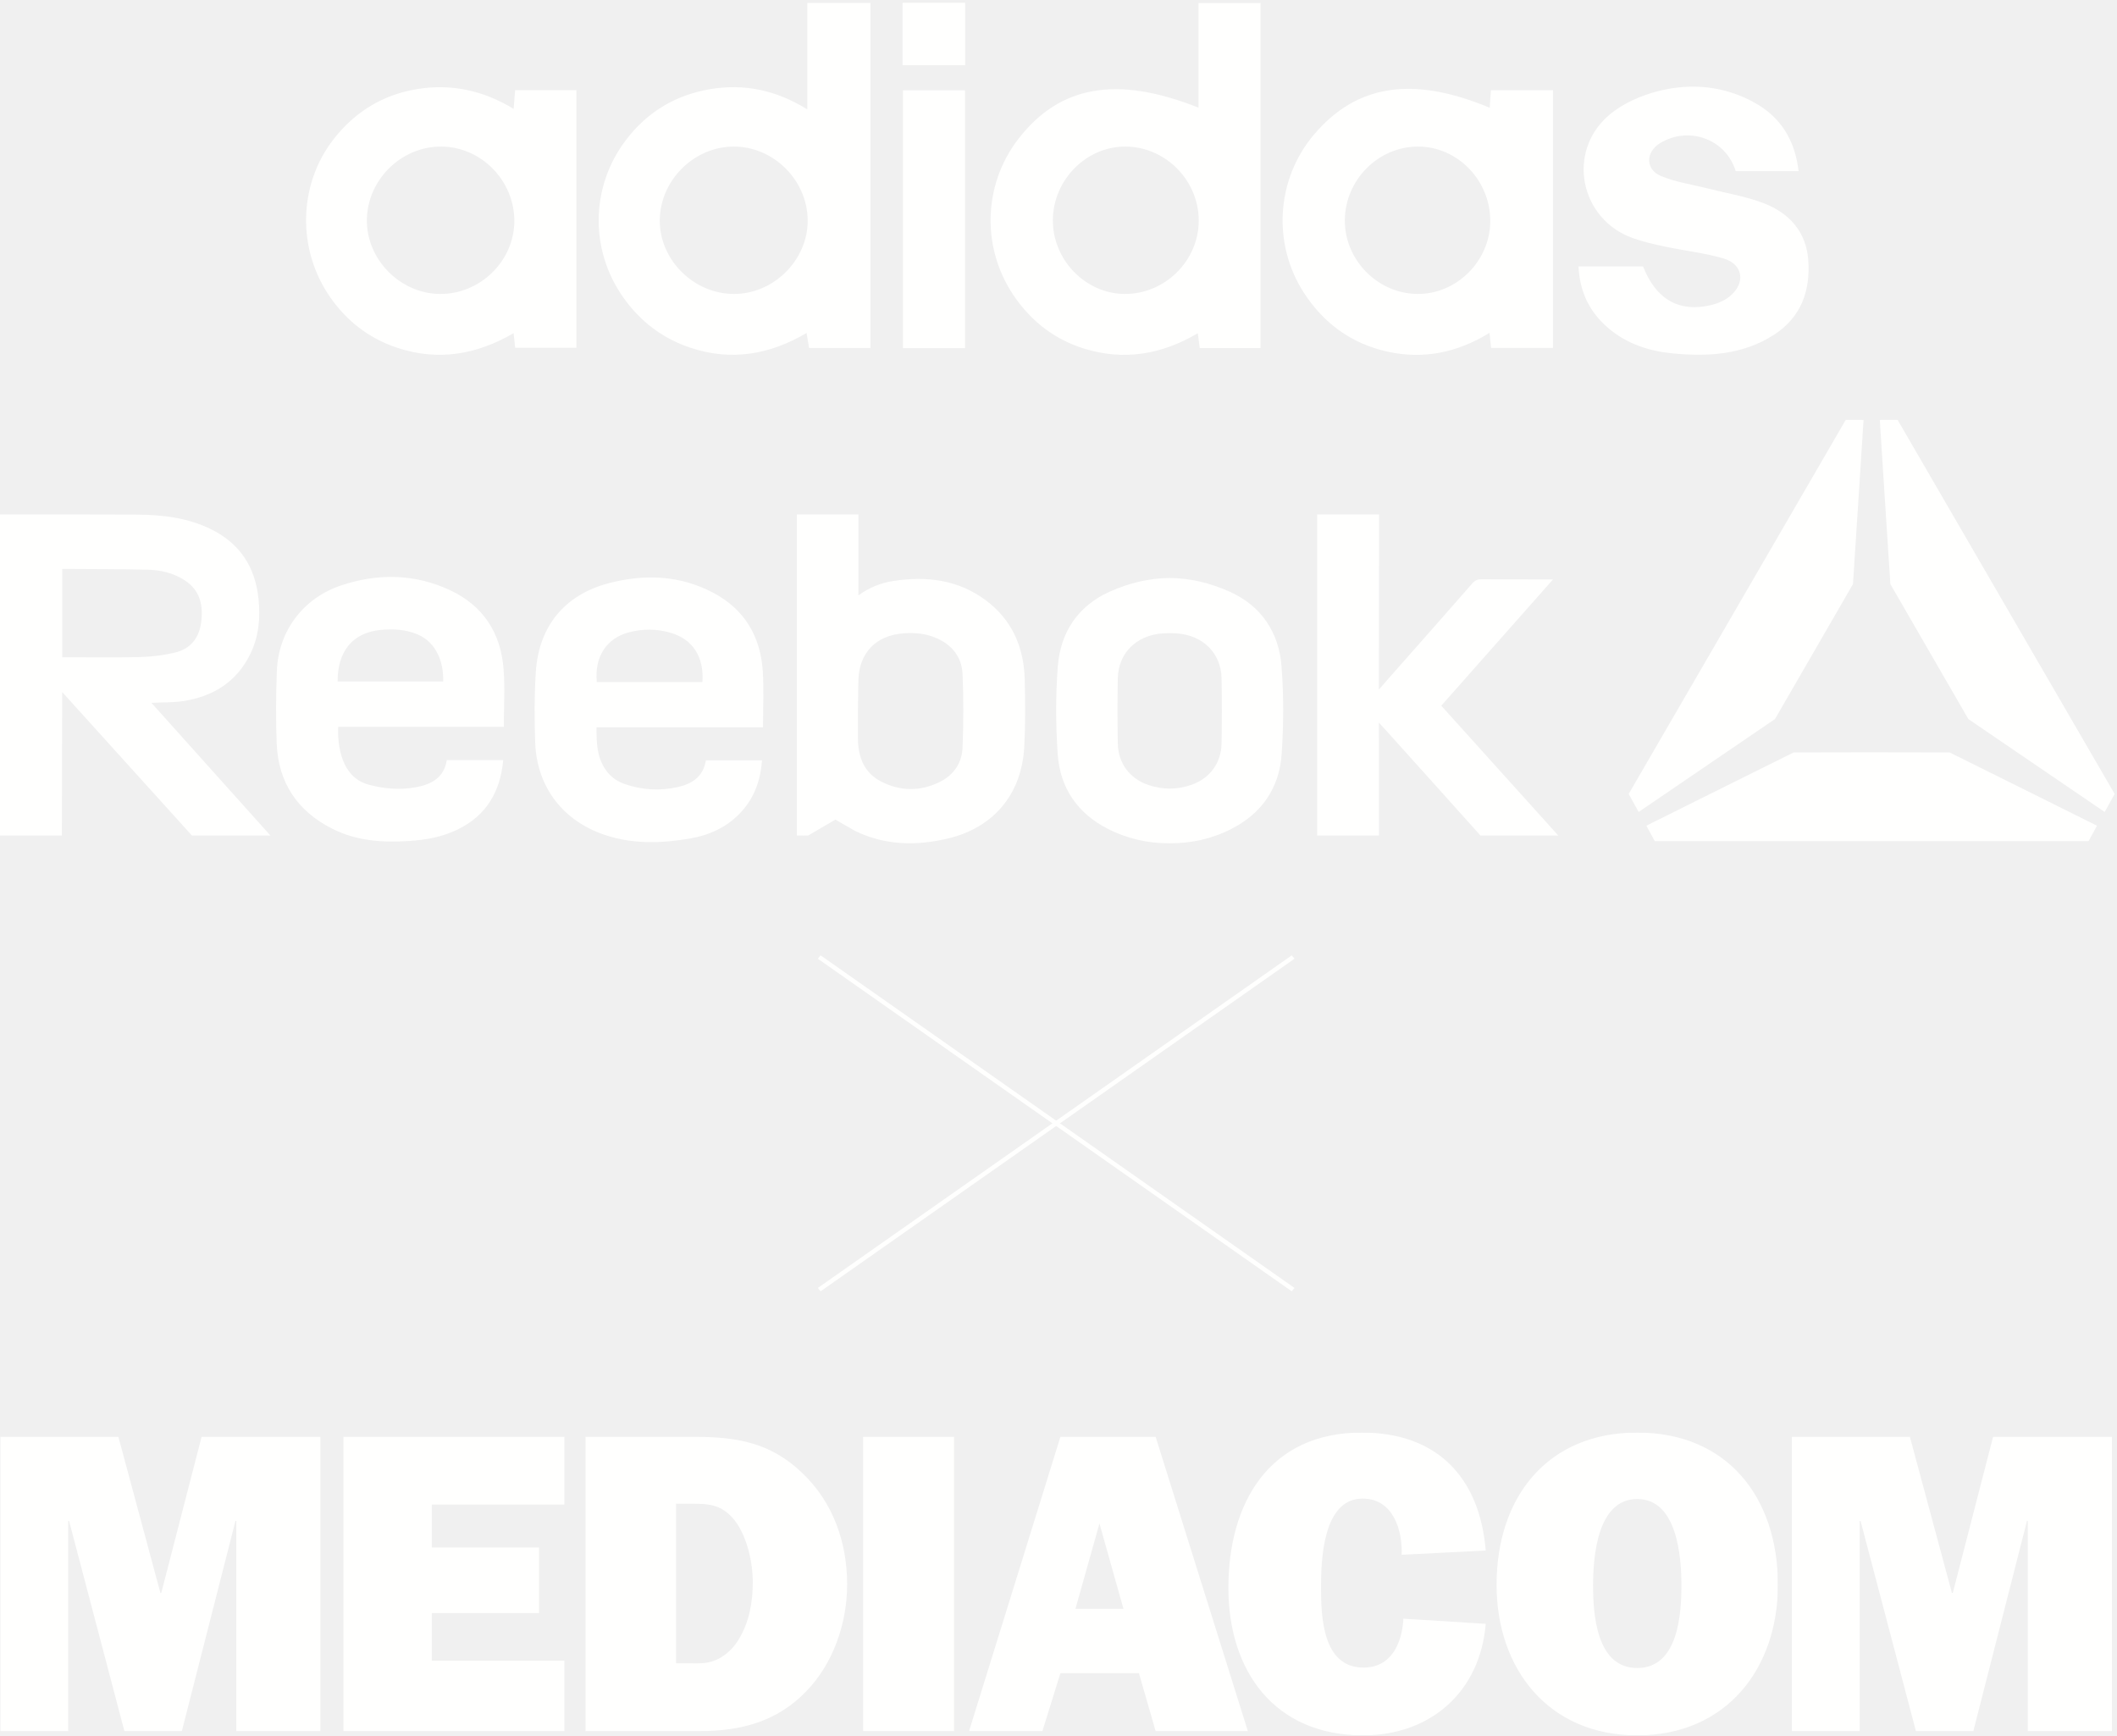
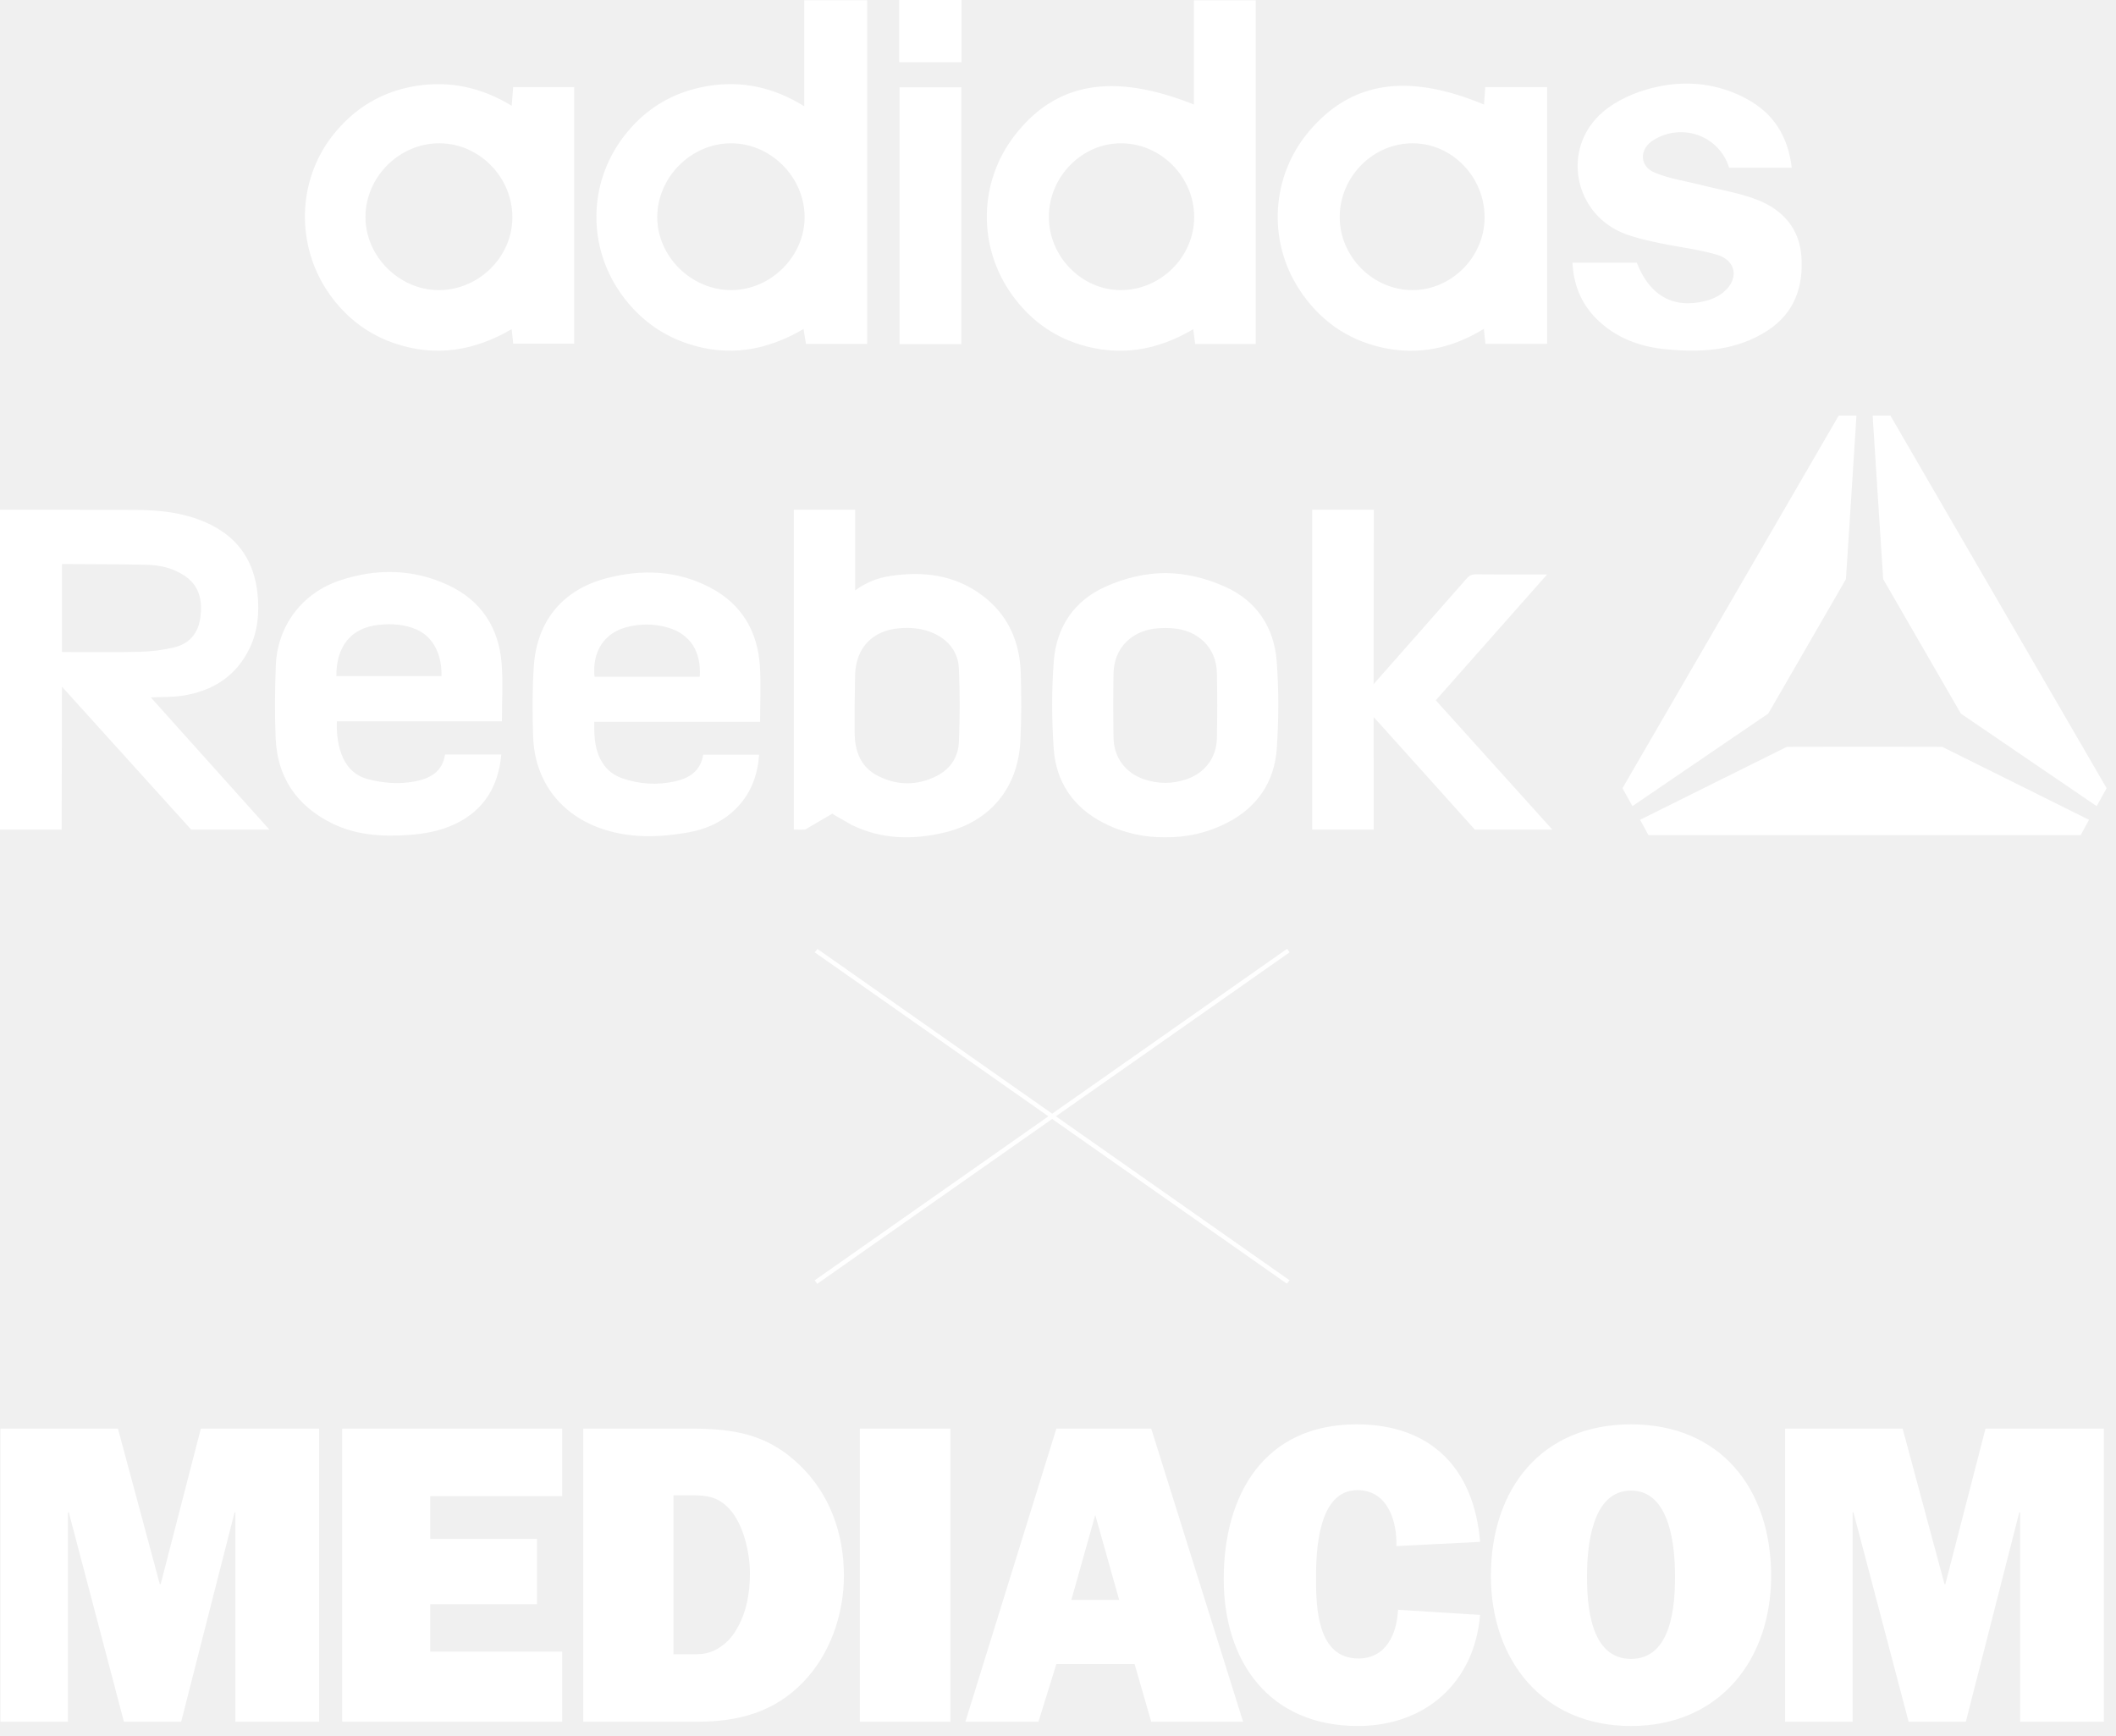
- <svg xmlns="http://www.w3.org/2000/svg" xmlns:xlink="http://www.w3.org/1999/xlink" width="660" height="541" viewBox="0 0 660 541">
-   <defs>
-     <path id="a" d="M.118.599h252.167V94.94H.118z" />
-   </defs>
-   <g fill="none" fill-rule="evenodd">
-     <path d="M228.705 45.696c-12.43.047-22.971 10.602-23.013 23.043-.04 12.34 10.624 22.897 23.136 22.902 12.452.006 23.094-10.658 22.978-23.026-.115-12.483-10.682-22.966-23.101-22.919zm22.994-11.591V.918h19.681v107.573h-19.146c-.223-1.355-.453-2.759-.768-4.68-11.524 6.783-23.526 8.818-36.198 4.602-8.71-2.897-15.673-8.21-20.955-15.691-10.482-14.847-10.212-34.447.76-48.977 6.63-8.778 15.488-14.13 26.32-15.95 10.586-1.779 20.559.272 30.306 6.31zM328.242 68.518c-.119 12.44 10.105 23.023 22.339 23.122 12.554.101 23.103-10.295 23.139-22.8.037-12.575-10.324-23.082-22.819-23.145-12.214-.061-22.54 10.34-22.659 22.823zm64.746 39.992h-18.962c-.196-1.552-.363-2.871-.586-4.629-11.283 6.673-23.076 8.644-35.493 4.784-8.757-2.723-15.785-7.997-21.152-15.432-10.909-15.111-10.582-35.399.771-50.025 12.881-16.593 30.721-19.734 56.081-9.642V.95h19.341v107.56zM442.192 45.695c-12.45-.055-22.85 10.362-22.923 22.959-.071 12.503 10.407 23.033 22.871 22.986 12.114-.045 22.334-10.293 22.466-22.527.137-12.716-10.054-23.364-22.414-23.418zm22.236-12.11c.125-1.783.247-3.496.384-5.457h19.351v80.342h-19.29c-.152-1.429-.292-2.757-.499-4.705-9.936 6.126-20.515 8.35-31.753 5.872-11.205-2.471-19.913-8.771-26.123-18.378-9.913-15.338-8.586-35.404 3.118-49.26 13.251-15.688 30.802-18.422 54.812-8.414zM160.349 68.966c.062-12.58-10.228-23.144-22.667-23.271-12.621-.129-23.311 10.468-23.307 23.106.004 12.219 10.458 22.721 22.735 22.84 12.563.122 23.179-10.236 23.239-22.675zm-.216-35.019c.175-2.185.313-3.91.467-5.845h19.093v80.32h-19.075c-.156-1.436-.3-2.764-.495-4.555-11.533 6.722-23.543 8.756-36.214 4.578-8.724-2.877-15.679-8.225-20.926-15.724-10.455-14.943-10.019-35.206 1.045-49.359 6.676-8.539 15.369-13.87 26.086-15.602 10.621-1.716 20.589.443 30.019 6.187zM541.127 53.339c-3.075-9.992-14.617-14.159-23.59-8.707-4.54 2.758-4.615 8.223.337 10.262 4.723 1.945 9.945 2.676 14.944 3.955 5.794 1.483 11.805 2.426 17.322 4.611 7.693 3.047 12.925 8.8 13.594 17.454.742 9.609-2.157 17.924-10.57 23.391-9.785 6.36-20.793 6.947-31.981 5.834-7.326-.728-14.143-3.041-19.843-7.919-5.78-4.946-8.859-11.23-9.22-19.171h20.118C516.28 93.465 523.755 97.65 534 94.97c1.918-.501 3.896-1.442 5.408-2.706 4.868-4.066 4.012-9.874-2.029-11.673-5.848-1.743-12.017-2.386-18.014-3.657-3.462-.734-6.949-1.511-10.276-2.689-16.514-5.845-20.834-26.918-7.461-38.351 4.259-3.642 10.045-6.17 15.547-7.54 10.168-2.533 20.406-1.568 29.793 3.63 8.196 4.538 12.627 11.67 13.764 21.355h-19.605M300.853 108.546h-19.346V28.164h19.346v80.382M281.39 20.31V.854h19.513V20.31H281.39M50.28 496.609h-.27l-13.102-48.675H.139v91.728h21.124v-65.519h.27l17.246 65.519h17.919l16.713-65.519h.27v65.519h26.203v-91.728H62.85l-12.57 48.675M107.083 539.662h68.857v-21.933h-41.315v-14.838h33.427V482.43h-33.427v-13.368h41.315v-21.128h-68.857v91.728M216.371 447.934h-33.83v91.731h35.701c12.701 0 24.066-2.946 33.158-12.44 8.427-8.69 12.706-21.257 12.706-33.294 0-13.102-4.415-25.672-14.041-34.765-9.896-9.49-20.459-11.232-33.694-11.232m14.038 62.976c-1.472 2.544-3.476 4.549-6.015 6.02-3.477 1.872-5.883 1.605-9.632 1.605h-4.01v-49.742h3.213c6.417 0 10.695-.267 15.109 5.216 3.877 5.082 5.615 13.1 5.615 19.256 0 6.151-1.072 12.301-4.28 17.645M269.082 539.665h28.348v-91.731h-28.348z" fill="#FFFFFE" />
-     <g transform="translate(302 446)">
-       <mask id="b" fill="#fff">
-         <use xlink:href="#a" />
-       </mask>
-       <path d="M28.594 1.934L.118 93.665h22.864l5.612-18.053h24.479l5.208 18.053H87.03L58.281 1.934H28.594zm4.688 53.617l7.485-26.605 7.486 26.605H33.282zM161.192 37.37C159.314 14.505 145.942.599 122.554.599c-28.888 0-41.588 21.927-41.588 48.402 0 26.071 14.444 45.997 41.981 45.997 21.131 0 36.507-13.639 38.245-34.763l-25.672-1.608c-.399 7.625-3.743 15.244-12.433 15.244-12.7 0-13.239-15.644-13.239-24.87 0-8.691.539-27.81 12.972-27.81 9.49 0 12.434 9.759 12.174 17.514l26.198-1.335M208.432 74.004c-12.838 0-13.771-16.982-13.771-25.806 0-8.957 1.332-26.874 13.771-26.874 12.434 0 13.772 17.917 13.772 26.874 0 8.824-.939 25.806-13.772 25.806zm0-73.405c-27.943 0-43.858 20.059-43.858 47.466 0 26.071 16.042 46.936 43.858 46.936 27.811 0 43.853-20.865 43.853-46.936 0-27.407-15.909-47.466-43.853-47.466z" fill="#FFFFFE" mask="url(#b)" />
-     </g>
-     <path fill="#FFFFFE" d="M621.368 447.934l-12.566 48.675h-.267l-13.106-48.675H558.65v91.731h21.13v-65.522h.267l17.26 65.522h17.908l16.721-65.522h.26v65.522h26.212v-91.731h-37.04M507.76 247.515l3.111 5.618 42.505-28.967 24.307-42.064c1.081-16.286 2.25-34.895 3.301-51.184l-5.56-.009-67.664 116.606M659.271 247.515l-3.11 5.618-42.505-28.967-24.309-42.064c-1.08-16.286-2.25-34.895-3.299-51.184l5.559-.009 67.664 116.606M607.837 234.579l-24.538-.042v-.002l-.573.001h-.003l-23.528.043c-14.629 7.239-31.311 15.567-45.927 22.834l2.628 4.814h135.239l2.628-4.814c-14.615-7.267-31.297-15.595-45.926-22.834M267.464 221.52c0 2.814-.008 5.629.002 8.444.02 5.832 1.749 10.87 7.252 13.686 6.01 3.074 12.229 3.123 18.294.105 4.334-2.156 6.882-5.916 7.073-10.667.306-7.654.341-15.34-.001-22.99-.231-5.159-3.152-8.936-7.962-11.094-3.363-1.509-6.901-1.829-10.52-1.553-8.471.647-13.698 6.019-13.987 14.467l-.151 9.602zm-15.506 38.952s-2.429.054-3.526 0V160.366h19.195c0 8.252-.011 16.847-.011 25.258 3.415-2.507 7.024-3.912 10.914-4.507 10.34-1.582 20.178-.406 28.802 6.019 8.184 6.098 11.871 14.61 12.133 24.611.184 7.054.233 14.136-.149 21.178-.793 14.604-9.51 25.093-23.757 28.471-9.865 2.339-19.703 2.195-29.062-2.402-1.674-.936-3.499-1.997-5.189-2.979-.137-.079-.821-.529-.821-.529l-8.529 4.986zM461.551 260.472c-9.382-10.484-19.822-22.076-29.231-32.537-.694-.772-1.402-1.532-2.434-2.658 0 11.893.024 23.572.024 35.195h-19.263V160.366h19.3c0 17.765-.077 36.336-.077 54.605 2.259-2.566 4.172-4.742 6.088-6.915 7.7-8.731 15.416-17.449 23.083-26.209.803-.917 1.61-1.271 2.826-1.259 6.786.067 13.573.045 20.361.052.485.001.969 0 1.939 0-11.75 13.279-23.232 26.254-34.832 39.364 12.096 13.421 24.157 26.801 36.475 40.468h-24.259M218.993 212.63c.528-7.866-2.998-13.332-9.927-15.366-4.378-1.285-8.833-1.279-13.227-.071-6.517 1.791-10.564 7.306-9.784 15.437h32.938zm18.882 14.115h-51.912c-.004 4.941.127 9.048 2.676 12.967 1.459 2.243 3.524 3.801 6.04 4.681 5.438 1.901 10.997 2.233 16.615.978 4.519-1.01 7.956-3.268 8.767-8.326h17.507c-.453 6.185-2.383 11.626-6.547 16.139-4.325 4.687-9.843 7.197-16.021 8.245-8.836 1.498-17.666 1.774-26.322-1.101-13.193-4.382-21.341-14.989-21.828-28.875-.256-7.324-.277-14.691.2-21.999.928-14.223 8.996-24.042 22.754-27.644 11.154-2.919 22.241-2.501 32.639 3.025 9.715 5.163 14.665 13.626 15.367 24.453.369 5.704.065 11.452.065 17.457zM105.264 212.446h32.897c.208-6.111-2.213-12.205-7.89-14.63-3.742-1.599-7.658-1.834-11.674-1.43-8.889.896-13.391 6.926-13.333 16.06zm51.809 14.142h-51.647c-.22 5.58.837 15.687 9.491 18.027 4.894 1.324 9.778 1.721 14.722.816 4.845-.885 8.812-2.976 9.642-8.461h17.599c-.898 9.936-5.32 17.361-14.362 21.707-4.688 2.254-9.718 3.151-14.873 3.494-8.303.552-16.45.027-24.036-3.804-10.871-5.491-16.842-14.359-17.346-26.539-.313-7.545-.231-15.123.053-22.673.468-12.443 8.225-22.727 20.104-26.673 11.419-3.792 22.855-3.632 33.845 1.487 10.323 4.809 15.857 13.314 16.727 24.573.457 5.91.081 11.885.081 18.046z" />
-     <g fill="#FFFFFE">
-       <path d="M380.831 231.83c-.112 6.096-3.715 10.887-9.454 12.863-2.211.762-4.455 1.142-6.717 1.162-2.261-.02-4.505-.4-6.716-1.162-5.739-1.976-9.342-6.767-9.454-12.863-.126-6.786-.138-13.577-.001-20.362.16-7.923 5.858-13.485 14.105-14.019.69-.045 1.379-.066 2.066-.069.687.003 1.377.024 2.067.069 8.246.534 13.945 6.096 14.105 14.019.137 6.785.125 13.576-.001 20.362zm18.696-24.164c-.825-10.551-6.317-18.779-16.094-23.177-6.223-2.8-12.508-4.247-18.773-4.301-6.264.054-12.549 1.501-18.773 4.301-9.776 4.398-15.268 12.626-16.094 23.177-.712 9.093-.659 18.317-.043 27.422.713 10.514 6.161 18.487 15.662 23.322 6.218 3.164 12.681 4.523 19.248 4.474 6.568.049 13.031-1.31 19.249-4.474 9.501-4.835 14.949-12.808 15.661-23.322.617-9.105.669-18.329-.043-27.422zM20.493 204.903l-1.105-.016v-27.519c.468-.005.834-.002 1.207 0 8.498.06 16.998.033 25.493.238 3.99.096 7.862 1.005 11.327 3.191 4.984 3.146 6.008 7.879 5.291 13.267-.647 4.866-3.343 8.221-8.106 9.36-3.504.837-7.161 1.308-10.764 1.404-7.776.21-15.562.075-23.343.075zm63.813 55.569c-12.335-13.768-25.03-27.89-37.106-41.37 3.451-.164 6.667-.047 9.794-.517 9.393-1.412 16.763-5.961 21.041-14.7 2.667-5.447 3.175-11.289 2.551-17.272-1.024-9.801-5.724-17.106-14.615-21.535-7.386-3.679-15.35-4.612-23.46-4.647-13.573-.058-27.146-.046-40.719-.058-.537 0-1.075-.015-1.792 0v100.099h19.291c0-14.637.097-30.213.097-44.728l40.441 44.728h24.477z" />
-     </g>
-     <path fill="#FFFFFE" d="M254.97 298.882l.864-1.048 147.743 103.682-.864 1.048L254.97 298.882" />
-     <path fill="#FFFFFE" d="M254.97 401.516l147.743-103.682.864 1.048-147.743 103.682-.864-1.048" />
+ <svg xmlns="http://www.w3.org/2000/svg" width="167" height="137" viewBox="0 0 167 137">
+   <g fill="#FFF" fill-rule="evenodd">
+     <path d="M57.676 11.309c-3.135.012-5.793 2.674-5.804 5.811-.01 3.112 2.68 5.774 5.835 5.776 3.14.001 5.824-2.688 5.795-5.807-.029-3.148-2.694-5.792-5.826-5.78m5.799-2.923V.017h4.963v27.128h-4.828c-.056-.342-.115-.696-.194-1.18-2.906 1.71-5.933 2.224-9.129 1.16-2.196-.73-3.952-2.07-5.284-3.957-2.644-3.744-2.576-8.687.191-12.351 1.672-2.214 3.906-3.563 6.638-4.023 2.67-.448 5.185.069 7.643 1.592M82.778 17.064c-.03 3.137 2.548 5.806 5.634 5.831 3.166.025 5.826-2.596 5.835-5.75.009-3.171-2.604-5.821-5.755-5.837-3.08-.015-5.684 2.608-5.714 5.756zm16.328 10.085h-4.782c-.049-.391-.091-.724-.148-1.167-2.845 1.683-5.819 2.18-8.951 1.207-2.208-.687-3.98-2.017-5.334-3.892-2.751-3.811-2.668-8.927.195-12.616 3.248-4.185 7.747-4.977 14.143-2.432V.024h4.877v27.125zM111.515 11.308c-3.14-.014-5.762 2.613-5.781 5.79-.018 3.153 2.625 5.809 5.768 5.797 3.055-.012 5.632-2.596 5.666-5.681.034-3.207-2.536-5.892-5.653-5.906m5.608-3.054c.031-.45.062-.882.096-1.376h4.881v20.261h-4.865c-.038-.36-.074-.695-.126-1.186-2.506 1.544-5.174 2.105-8.008 1.48-2.825-.623-5.021-2.212-6.588-4.635-2.5-3.867-2.165-8.928.787-12.422 3.341-3.956 7.768-4.646 13.823-2.122M40.438 17.177c.016-3.172-2.579-5.837-5.716-5.869-3.183-.032-5.879 2.64-5.878 5.827.001 3.082 2.637 5.73 5.733 5.761 3.169.03 5.846-2.582 5.861-5.719m-.054-8.831c.044-.551.078-.986.117-1.474h4.815v20.255h-4.81c-.039-.362-.076-.697-.125-1.148-2.908 1.695-5.937 2.208-9.133 1.154-2.2-.725-3.954-2.074-5.277-3.965-2.637-3.769-2.527-8.879.264-12.448 1.683-2.153 3.875-3.498 6.578-3.934 2.679-.433 5.192.111 7.571 1.56M136.465 13.236c-.775-2.52-3.686-3.571-5.949-2.196-1.145.696-1.164 2.074.085 2.588 1.191.491 2.508.675 3.769.998 1.461.374 2.977.611 4.368 1.162 1.94.769 3.259 2.22 3.428 4.402.187 2.423-.544 4.52-2.665 5.899-2.468 1.604-5.244 1.752-8.066 1.471-1.847-.183-3.566-.767-5.004-1.997-1.457-1.247-2.234-2.832-2.325-4.835h5.074c1.019 2.627 2.904 3.683 5.488 3.007.483-.126.982-.364 1.364-.682 1.227-1.026 1.011-2.491-.512-2.944-1.475-.44-3.031-.602-4.543-.923-.873-.185-1.753-.381-2.592-.678-4.164-1.474-5.254-6.788-1.881-9.671 1.074-.919 2.533-1.556 3.921-1.902 2.564-.639 5.146-.395 7.513.916 2.067 1.144 3.184 2.943 3.471 5.385h-4.944zM70.993 27.159h4.879V6.888h-4.879zM70.963 4.906h4.921V0h-4.921zM12.68 125.023h-.068l-3.304-12.275H.035v23.132h5.327v-16.523h.068l4.35 16.523h4.519l4.214-16.523h.068v16.523h6.609v-23.132h-9.34zM27.005 135.881h17.365v-5.531h-10.419v-3.742h8.43v-5.16h-8.43v-3.371h10.419v-5.329h-17.365zM54.566 112.748h-8.531v23.133h9.003c3.203 0 6.069-.742 8.362-3.137 2.125-2.191 3.204-5.361 3.204-8.396 0-3.304-1.113-6.474-3.541-8.767-2.495-2.394-5.159-2.833-8.497-2.833m3.54 15.882c-.371.641-.876 1.147-1.517 1.518-.877.472-1.483.405-2.429.405h-1.011v-12.545h.81c1.619 0 2.697-.067 3.811 1.316.977 1.281 1.416 3.304 1.416 4.856 0 1.551-.271 3.102-1.08 4.45M67.859 135.881h7.149v-23.133h-7.149zM83.371 112.748l-7.181 23.133h5.766l1.415-4.552h6.173l1.314 4.552h7.25l-7.25-23.133h-7.487zm1.182 13.522l1.888-6.71 1.888 6.71h-3.776zM116.811 121.684c-.474-5.766-3.846-9.273-9.744-9.273-7.285 0-10.488 5.53-10.488 12.206 0 6.575 3.643 11.6 10.587 11.6 5.329 0 9.207-3.439 9.645-8.767l-6.474-.405c-.101 1.923-.944 3.844-3.136 3.844-3.202 0-3.338-3.945-3.338-6.272 0-2.192.136-7.013 3.271-7.013 2.393 0 3.136 2.461 3.07 4.417l6.607-.337zM128.724 130.923c-3.238 0-3.473-4.283-3.473-6.508 0-2.259.336-6.777 3.473-6.777 3.136 0 3.473 4.518 3.473 6.777 0 2.225-.237 6.508-3.473 6.508m0-18.512c-7.047 0-11.06 5.059-11.06 11.97 0 6.575 4.045 11.837 11.06 11.837 7.014 0 11.059-5.262 11.059-11.837 0-6.911-4.012-11.97-11.059-11.97M156.701 112.748l-3.169 12.275h-.067l-3.305-12.275h-9.276v23.133h5.329v-16.523h.067l4.353 16.523h4.516l4.217-16.523h.066v16.523h6.61v-23.133zM128.051 62.205l.785 1.417 10.719-7.305 6.13-10.608c.272-4.107.567-8.8.832-12.908l-1.402-.002-17.064 29.406zM166.26 62.205l-.784 1.417-10.719-7.305-6.131-10.608c-.272-4.107-.567-8.8-.832-12.908l1.402-.002 17.064 29.406zM153.289 58.943l-6.188-.011h-.145l-5.934.011c-3.689 1.826-7.896 3.926-11.582 5.758l.663 1.214h34.105l.663-1.214c-3.686-1.832-7.893-3.932-11.582-5.758M67.451 55.649c0 .71-.002 1.42 0 2.129.006 1.471.442 2.742 1.829 3.452 1.516.775 3.084.787 4.614.026 1.093-.543 1.735-1.492 1.784-2.69.077-1.93.086-3.868-.001-5.797-.058-1.302-.795-2.254-2.008-2.798-.848-.381-1.74-.462-2.653-.392-2.136.163-3.454 1.518-3.527 3.648l-.038 2.422zm-3.91 9.823s-.613.014-.89 0v-25.245h4.841c0 2.081-.003 4.248-.003 6.37.862-.633 1.772-.987 2.753-1.137 2.607-.399 5.088-.103 7.263 1.518 2.064 1.538 2.994 3.684 3.06 6.206.046 1.779.059 3.565-.038 5.341-.2 3.683-2.398 6.328-5.991 7.18-2.488.59-4.969.554-7.329-.606-.422-.236-.882-.503-1.308-.751-.035-.02-.208-.133-.208-.133l-2.15 1.257zM116.397 65.472c-2.366-2.644-4.999-5.567-7.372-8.205-.175-.195-.353-.387-.613-.671 0 3 .006 5.945.006 8.876h-4.858v-25.245h4.867c0 4.48-.02 9.163-.02 13.77.57-.647 1.053-1.196 1.536-1.744 1.942-2.201 3.887-4.4 5.821-6.609.203-.231.406-.321.713-.318 1.711.017 3.423.012 5.134.013.123.001.245 0 .489 0l-8.784 9.928c3.051 3.384 6.092 6.758 9.199 10.205h-6.118zM55.227 53.407c.133-1.984-.756-3.362-2.503-3.875-1.105-.324-2.228-.323-3.336-.018-1.644.452-2.664 1.842-2.468 3.893h8.307zm4.762 3.56h-13.092c-.001 1.246.032 2.281.675 3.27.368.565.889.958 1.523 1.18 1.372.48 2.774.563 4.19.247 1.14-.255 2.007-.824 2.211-2.1h4.415c-.114 1.56-.601 2.932-1.651 4.07-1.09 1.182-2.482 1.815-4.04 2.08-2.228.377-4.455.447-6.638-.278-3.327-1.105-5.382-3.78-5.505-7.282-.064-1.847-.07-3.705.051-5.548.234-3.587 2.268-6.063 5.738-6.971 2.813-.737 5.609-.631 8.231.762 2.45 1.302 3.698 3.437 3.875 6.167.093 1.439.017 2.888.017 4.403zM26.546 53.361h8.296c.053-1.541-.558-3.078-1.99-3.69-.943-.403-1.931-.462-2.944-.36-2.241.226-3.377 1.747-3.362 4.05m13.066 3.566h-13.025c-.056 1.408.211 3.956 2.393 4.547 1.235.333 2.466.434 3.713.205 1.222-.223 2.222-.75 2.432-2.133h4.438c-.227 2.505-1.342 4.378-3.622 5.474-1.182.568-2.451.794-3.751.881-2.094.139-4.148.007-6.061-.959-2.742-1.385-4.248-3.622-4.375-6.693-.079-1.903-.058-3.814.013-5.718.119-3.138 2.075-5.731 5.071-6.727 2.879-.956 5.763-.916 8.535.375 2.603 1.213 3.999 3.358 4.218 6.197.115 1.491.021 2.998.021 4.551M96.041 58.249c-.028 1.537-.937 2.746-2.384 3.244-.558.192-1.124.288-1.694.293-.57-.005-1.136-.101-1.694-.293-1.447-.498-2.356-1.707-2.384-3.244-.032-1.711-.035-3.424 0-5.135.04-1.998 1.477-3.401 3.557-3.535.174-.012.348-.017.521-.018.173.001.347.006.521.018 2.08.134 3.517 1.537 3.557 3.535.035 1.711.032 3.424 0 5.135m4.715-6.094c-.208-2.661-1.593-4.736-4.059-5.845-1.569-.706-3.154-1.071-4.734-1.084-1.58.013-3.165.378-4.734 1.084-2.466 1.109-3.851 3.184-4.059 5.845-.18 2.293-.166 4.62-.011 6.916.18 2.651 1.554 4.662 3.95 5.881 1.568.798 3.198 1.141 4.854 1.128 1.656.013 3.286-.33 4.854-1.128 2.396-1.219 3.77-3.23 3.95-5.881.155-2.296.168-4.623-.011-6.916M5.168 51.459l-.279-.004v-6.94c.118-.001.211-.001.305 0 2.143.015 4.286.008 6.429.06 1.006.024 1.982.253 2.856.805 1.257.793 1.515 1.987 1.335 3.345-.164 1.228-.843 2.074-2.045 2.361-.883.211-1.805.33-2.714.354-1.961.053-3.925.019-5.887.019zm16.093 14.014c-3.111-3.472-6.312-7.034-9.358-10.433.87-.042 1.682-.012 2.47-.131 2.369-.356 4.228-1.503 5.306-3.707.673-1.373.801-2.847.644-4.356-.258-2.471-1.444-4.314-3.686-5.43-1.863-.928-3.871-1.164-5.916-1.172-3.423-.015-6.846-.012-10.269-.015-.136 0-.271-.004-.452 0v25.244h4.865c0-3.691.024-7.62.024-11.28l10.199 11.28h6.173zM64.3 75.159l.218-.264 37.259 26.147-.218.264z" />
+     <path d="M101.777 75.159l-37.281 26.162-.196-.279 37.281-26.162z" />
  </g>
</svg>
